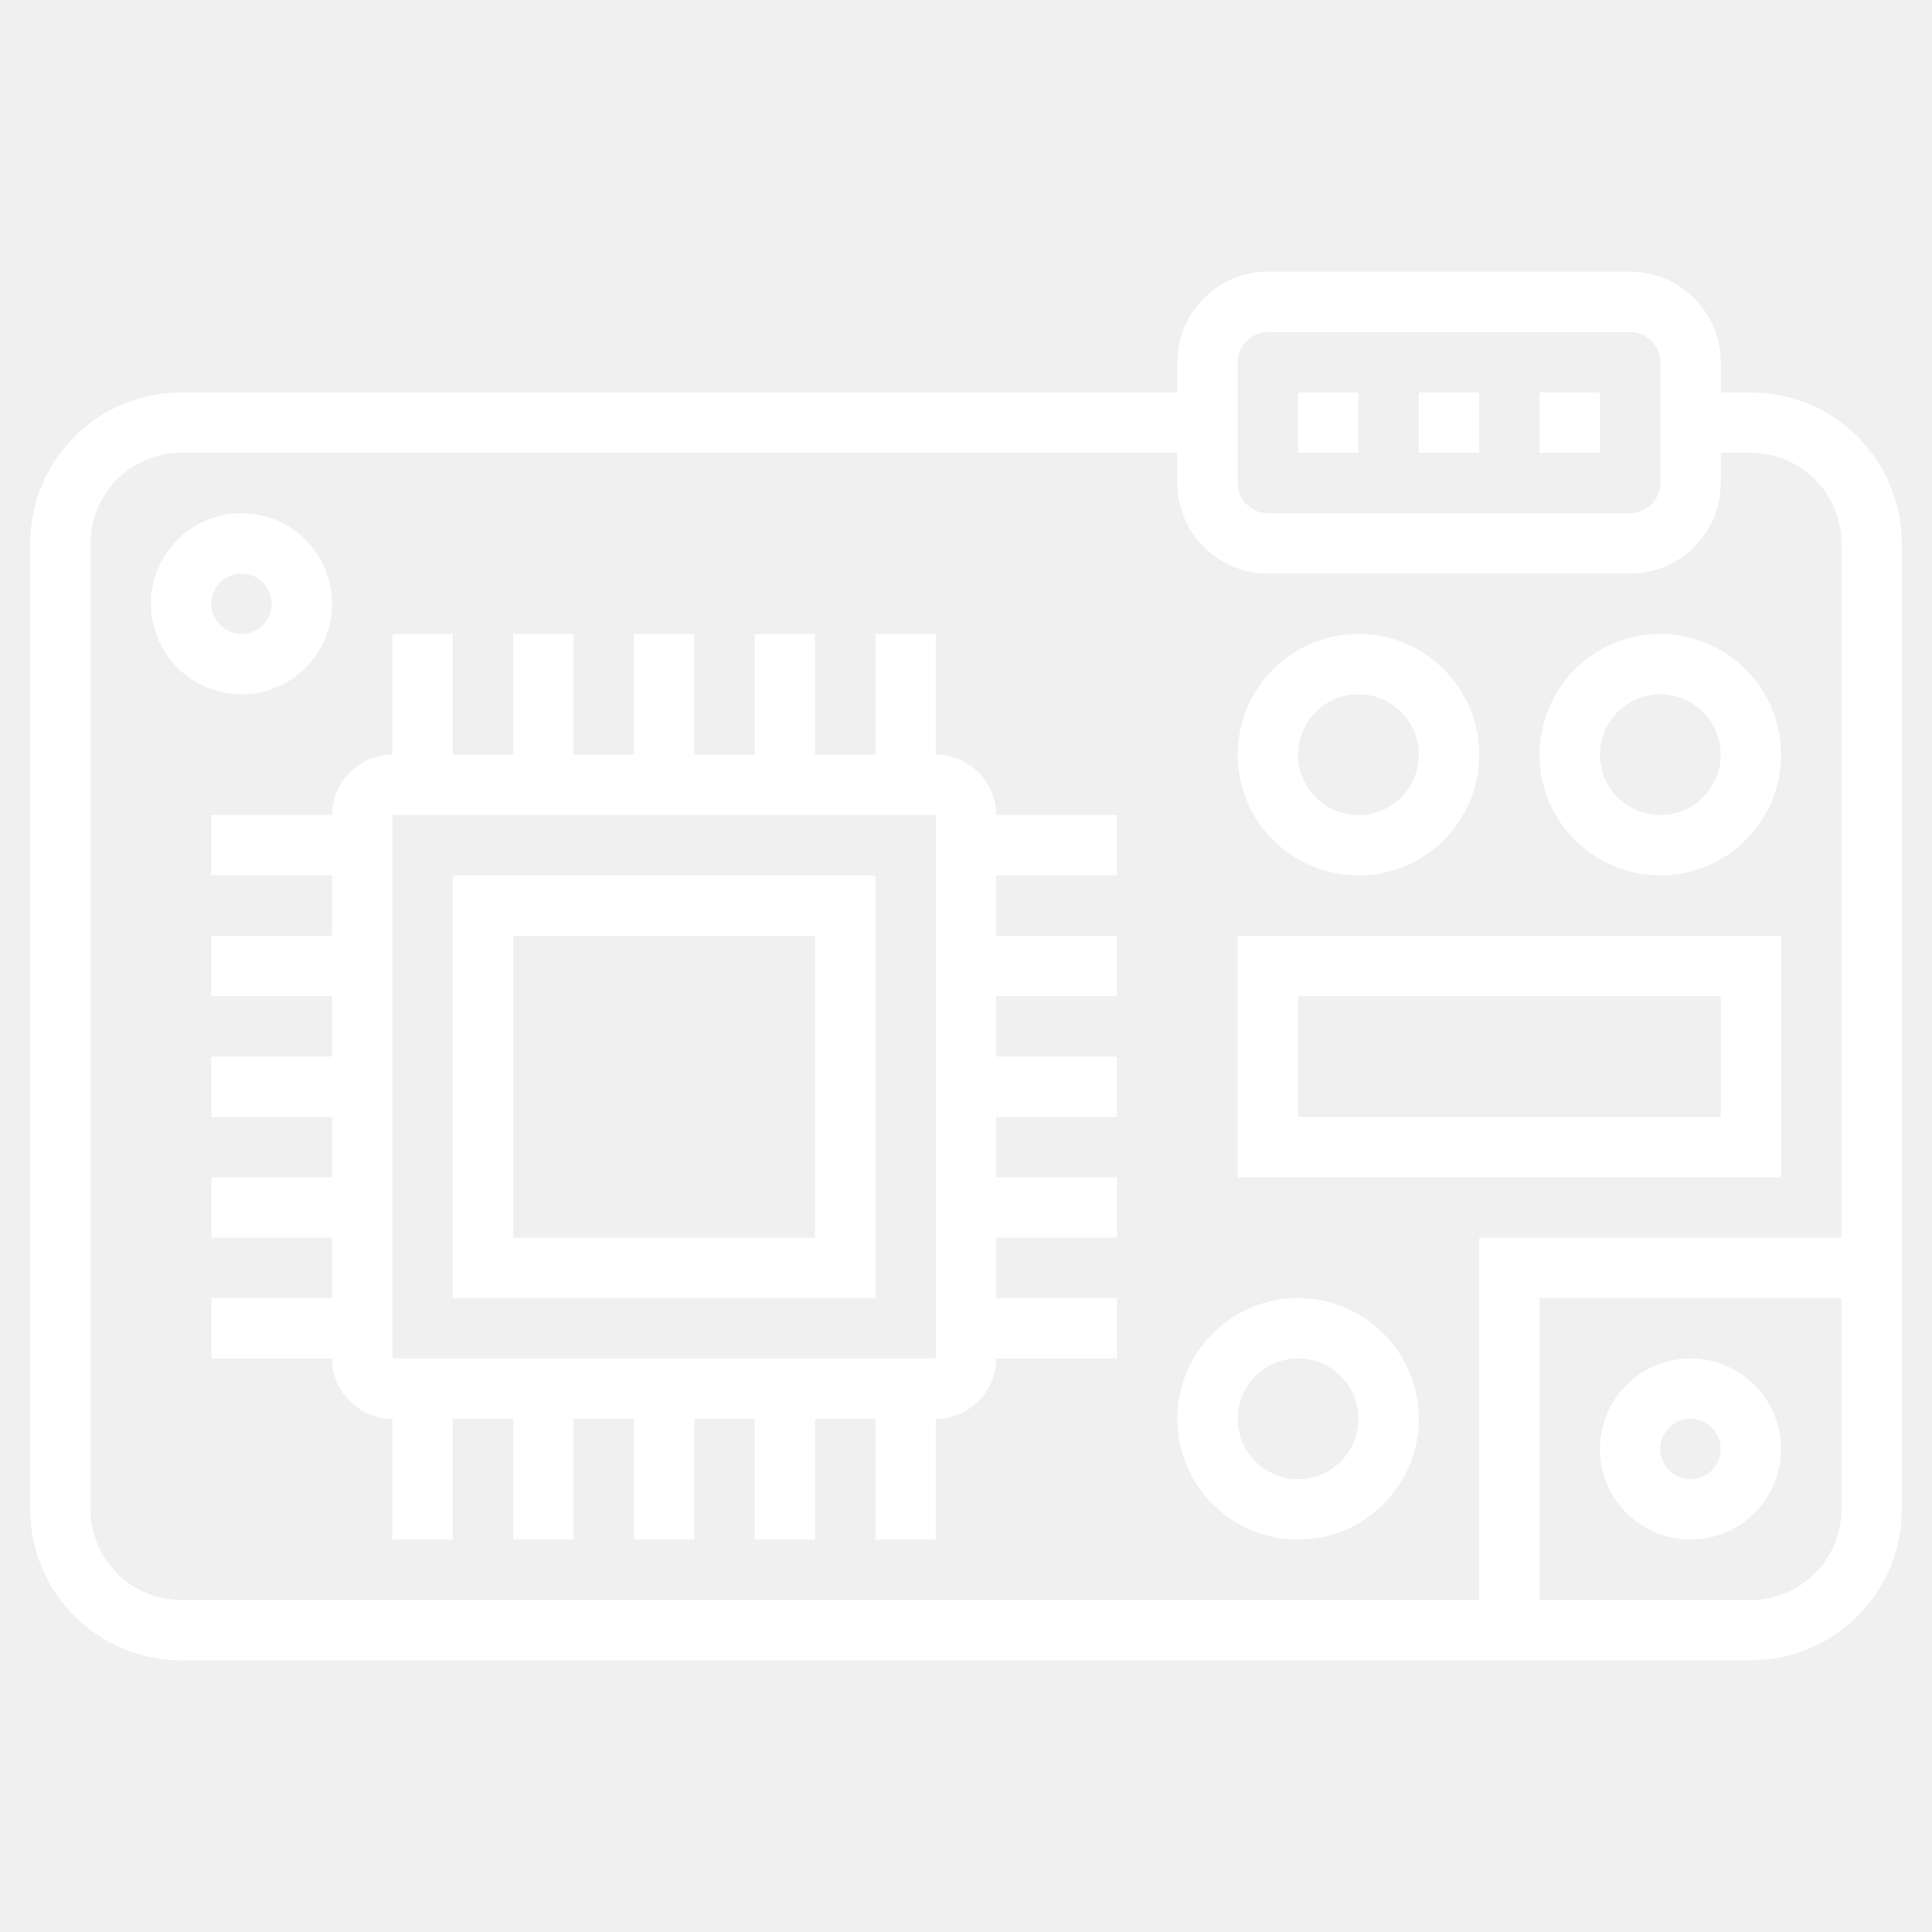
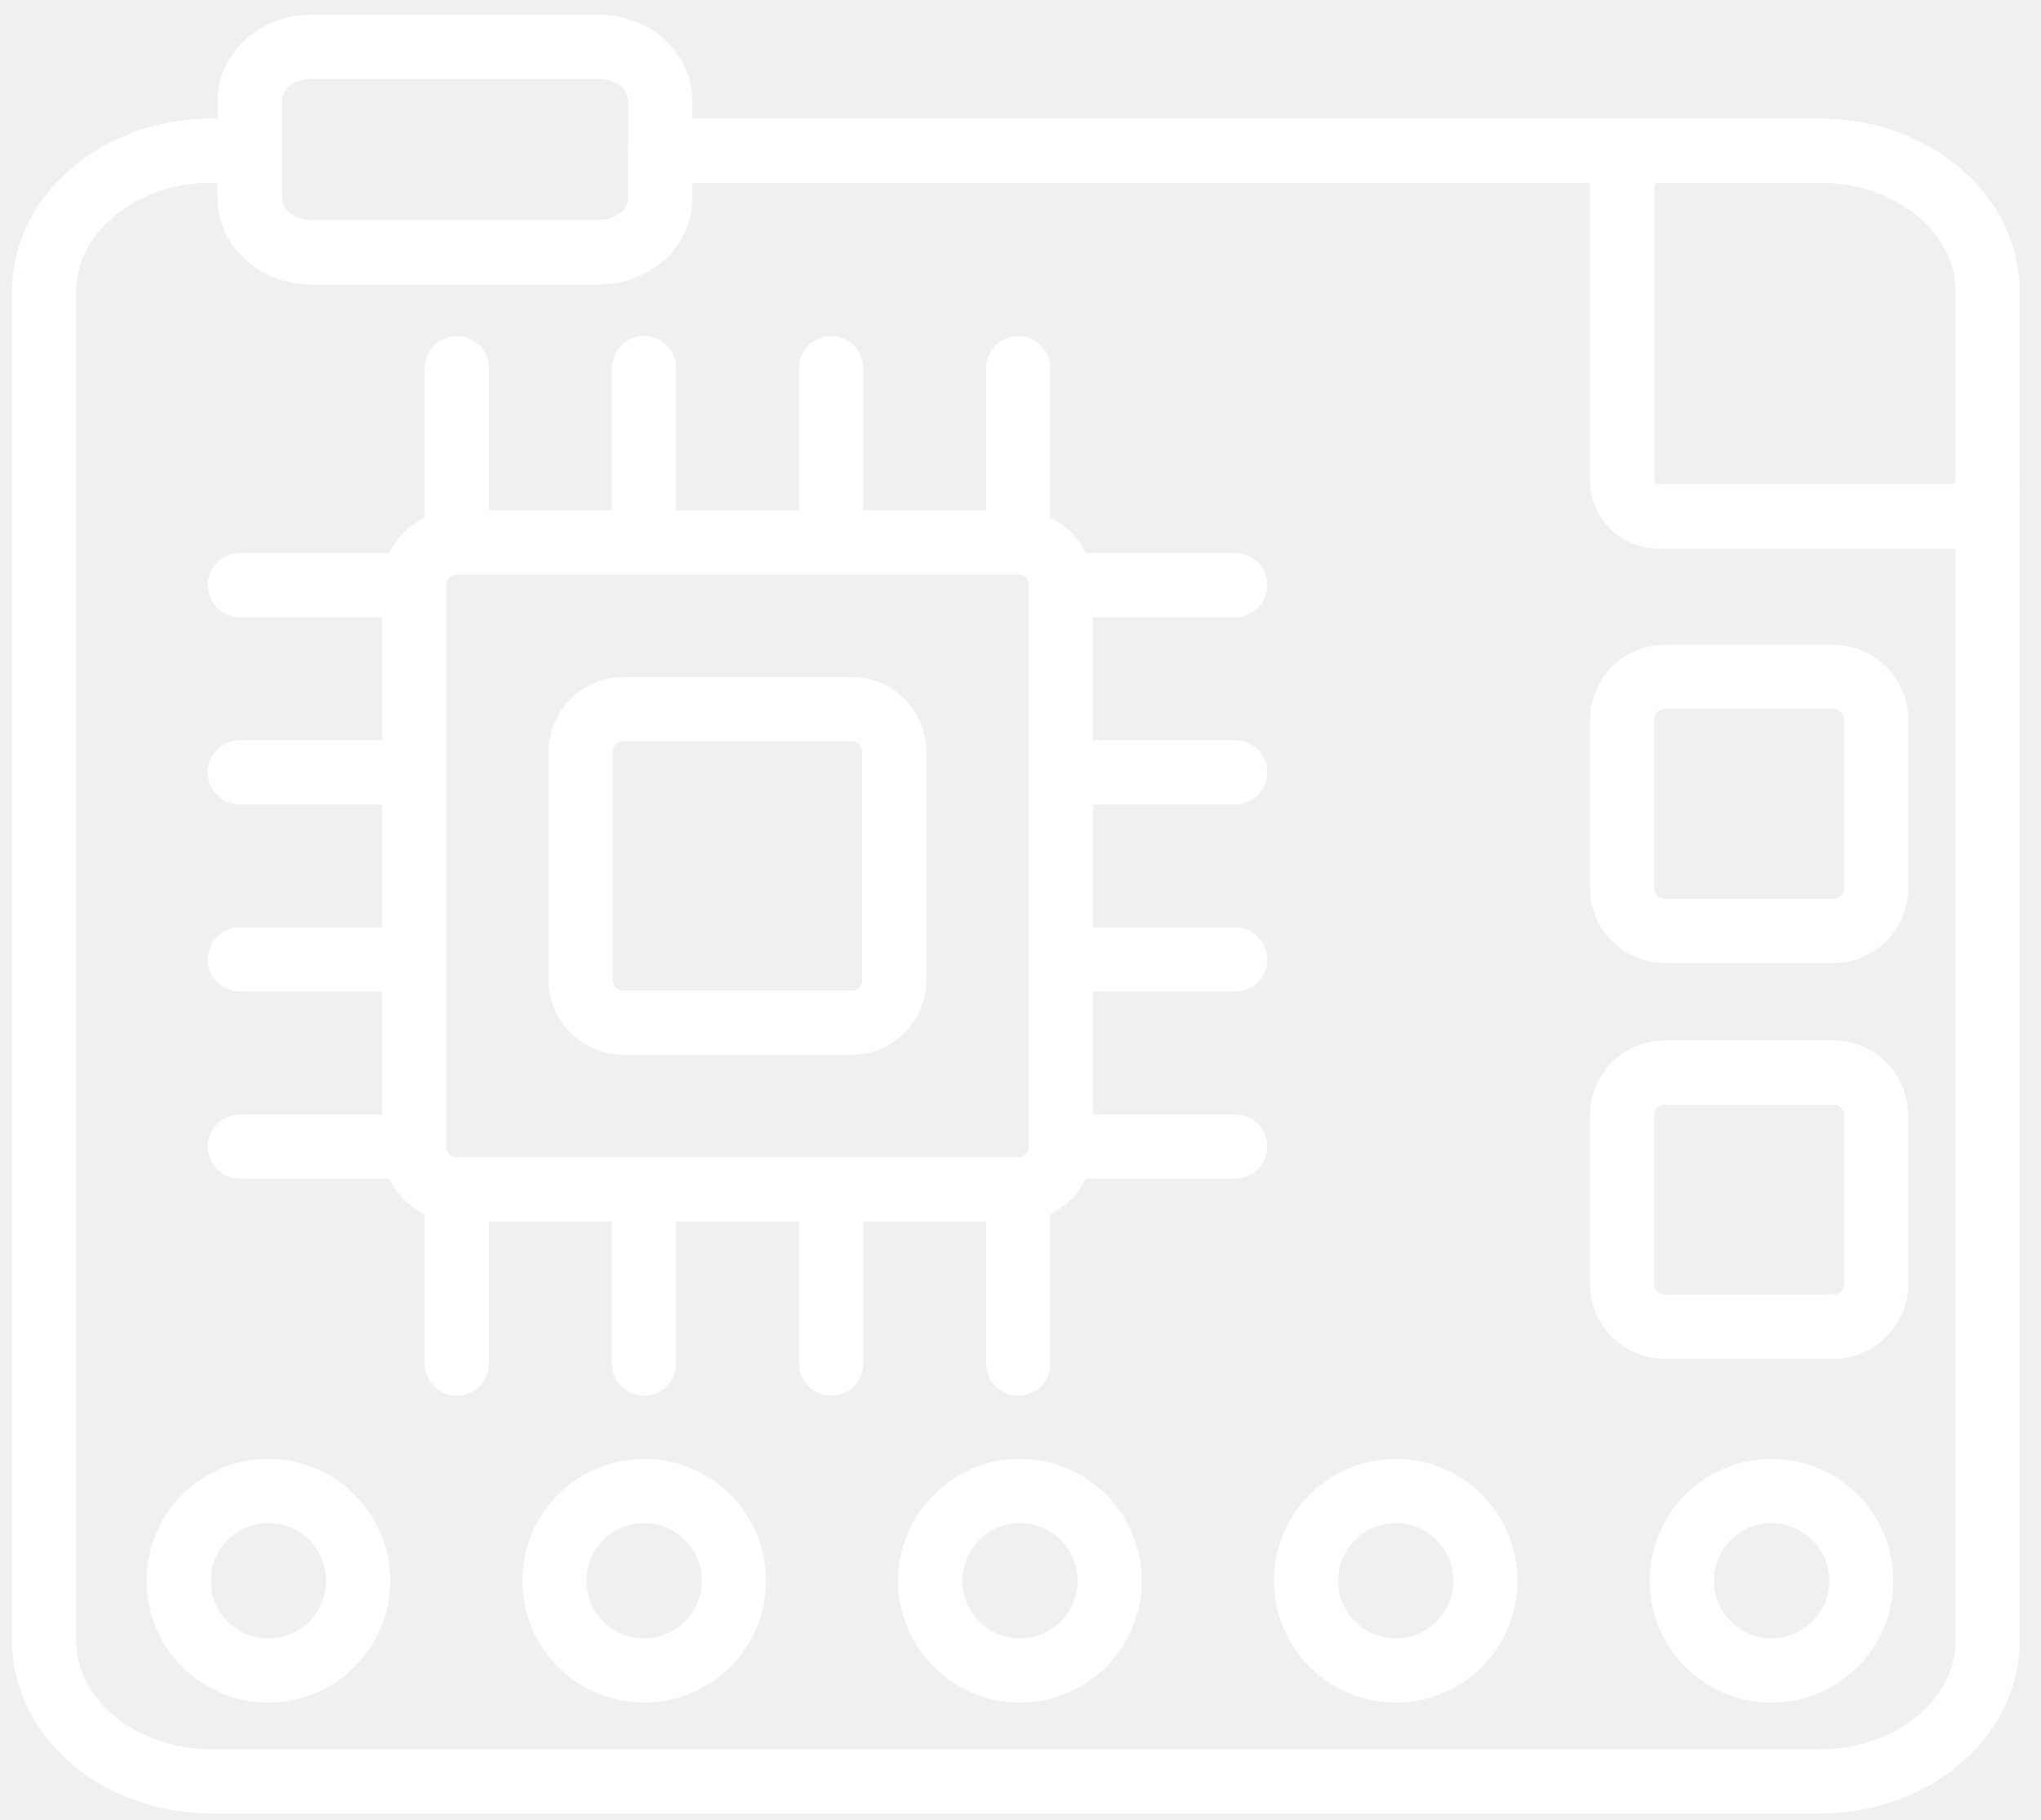
- <svg xmlns="http://www.w3.org/2000/svg" width="100%" height="100%" viewBox="0 0 512 512" version="1.1" xml:space="preserve" style="fill-rule:evenodd;clip-rule:evenodd;stroke-linejoin:round;stroke-miterlimit:2;">
+ <svg xmlns="http://www.w3.org/2000/svg" width="100%" height="100%" viewBox="0 0 636 567" version="1.1" xml:space="preserve" style="fill-rule:evenodd;clip-rule:evenodd;stroke-linecap:round;stroke-linejoin:round;stroke-miterlimit:10;">
  <g>
-     <path d="M464,104L456,104L456,96C456,82.768 445.232,72 432,72L336,72C322.768,72 312,82.768 312,96L312,104L48,104C25.944,104 8,121.944 8,144L8,400C8,422.056 25.944,440 48,440L464,440C486.056,440 504,422.056 504,400L504,144C504,121.944 486.056,104 464,104ZM328,96C328,91.584 331.592,88 336,88L432,88C436.408,88 440,91.584 440,96L440,128C440,132.416 436.408,136 432,136L336,136C331.592,136 328,132.416 328,128L328,96ZM24,400L24,144C24,130.768 34.768,120 48,120L312,120L312,128C312,141.232 322.768,152 336,152L432,152C445.232,152 456,141.232 456,128L456,120L464,120C477.232,120 488,130.768 488,144L488,328L392,328L392,424L48,424C34.768,424 24,413.232 24,400ZM464,424L408,424L408,344L488,344L488,400C488,413.232 477.232,424 464,424Z" style="fill:white;fill-rule:nonzero;" />
-     <path d="M88,160C88,146.768 77.232,136 64,136C50.768,136 40,146.768 40,160C40,173.232 50.768,184 64,184C77.232,184 88,173.232 88,160ZM56,160C56,155.584 59.592,152 64,152C68.408,152 72,155.584 72,160C72,164.416 68.408,168 64,168C59.592,168 56,164.416 56,160Z" style="fill:white;fill-rule:nonzero;" />
-     <path d="M448,360C434.768,360 424,370.768 424,384C424,397.232 434.768,408 448,408C461.232,408 472,397.232 472,384C472,370.768 461.232,360 448,360ZM448,392C443.592,392 440,388.416 440,384C440,379.584 443.592,376 448,376C452.408,376 456,379.584 456,384C456,388.416 452.408,392 448,392Z" style="fill:white;fill-rule:nonzero;" />
-     <path d="M120,344L232,344L232,232L120,232L120,344ZM136,248L216,248L216,328L136,328L136,248Z" style="fill:white;fill-rule:nonzero;" />
-     <path d="M248,200L248,168L232,168L232,200L216,200L216,168L200,168L200,200L184,200L184,168L168,168L168,200L152,200L152,168L136,168L136,200L120,200L120,168L104,168L104,200C95.176,200 88,207.176 88,216L56,216L56,232L88,232L88,248L56,248L56,264L88,264L88,280L56,280L56,296L88,296L88,312L56,312L56,328L88,328L88,344L56,344L56,360L88,360C88,368.824 95.176,376 104,376L104,408L120,408L120,376L136,376L136,408L152,408L152,376L168,376L168,408L184,408L184,376L200,376L200,408L216,408L216,376L232,376L232,408L248,408L248,376C256.824,376 264,368.824 264,360L296,360L296,344L264,344L264,328L296,328L296,312L264,312L264,296L296,296L296,280L264,280L264,264L296,264L296,248L264,248L264,232L296,232L296,216L264,216C264,207.176 256.824,200 248,200ZM104,360L104,216L248,216L248.008,360L104,360Z" style="fill:white;fill-rule:nonzero;" />
-     <path d="M360,232C377.648,232 392,217.648 392,200C392,182.352 377.648,168 360,168C342.352,168 328,182.352 328,200C328,217.648 342.352,232 360,232ZM360,184C368.824,184 376,191.176 376,200C376,208.824 368.824,216 360,216C351.176,216 344,208.824 344,200C344,191.176 351.176,184 360,184Z" style="fill:white;fill-rule:nonzero;" />
-     <path d="M440,232C457.648,232 472,217.648 472,200C472,182.352 457.648,168 440,168C422.352,168 408,182.352 408,200C408,217.648 422.352,232 440,232ZM440,184C448.824,184 456,191.176 456,200C456,208.824 448.824,216 440,216C431.176,216 424,208.824 424,200C424,191.176 431.176,184 440,184Z" style="fill:white;fill-rule:nonzero;" />
-     <path d="M472,248L328,248L328,312L472,312L472,248ZM456,296L344,296L344,264L456,264L456,296Z" style="fill:white;fill-rule:nonzero;" />
-     <path d="M344,344C326.352,344 312,358.352 312,376C312,393.648 326.352,408 344,408C361.648,408 376,393.648 376,376C376,358.352 361.648,344 344,344ZM344,392C335.176,392 328,384.824 328,376C328,367.176 335.176,360 344,360C352.824,360 360,367.176 360,376C360,384.824 352.824,392 344,392Z" style="fill:white;fill-rule:nonzero;" />
-     <rect x="376" y="104" width="16" height="16" style="fill:white;fill-rule:nonzero;" />
-     <rect x="408" y="104" width="16" height="16" style="fill:white;fill-rule:nonzero;" />
-     <rect x="344" y="104" width="16" height="16" style="fill:white;fill-rule:nonzero;" />
+     <g>
+       <g id="Mircocontroller">
+         <g>
+           <g>
+             <path d="M205.705,31.274L205.705,61.921C205.705,71.148 197.048,78.626 186.36,78.626L97.171,78.626C86.484,78.626 77.823,71.148 77.823,61.921L77.823,31.274C77.823,22.047 86.484,14.569 97.171,14.569L186.36,14.569C197.048,14.569 205.705,22.047 205.705,31.274Z" style="fill:none;fill-rule:nonzero;stroke:white;stroke-width:20px;" />
+             <path d="M619.373,149.639L619.373,511.161C619.373,535.39 595.971,555.026 567.097,555.026L66.022,555.026C37.147,555.026 13.744,535.389 13.744,511.161L13.744,90.785C13.744,66.557 37.147,46.921 66.022,46.921L77.823,46.921L77.823,61.921C77.823,71.148 86.484,78.626 97.171,78.626L186.36,78.626C197.048,78.626 205.705,71.148 205.705,61.921L205.705,46.921L516.668,46.921C510.471,46.921 505.444,51.947 505.444,58.143L505.444,149.639C505.444,155.834 510.47,160.849 516.668,160.849L608.163,160.849C614.359,160.85 619.373,155.834 619.373,149.639Z" style="fill:none;fill-rule:nonzero;stroke:white;stroke-width:20px;" />
+             <circle cx="552.023" cy="492.514" r="27.96" style="fill:none;stroke:white;stroke-width:20px;" />
+             <circle cx="83.64" cy="492.514" r="27.959" style="fill:none;stroke:white;stroke-width:20px;" />
+             <circle cx="200.735" cy="492.514" r="27.959" style="fill:none;stroke:white;stroke-width:20px;" />
+             <circle cx="317.833" cy="492.514" r="27.96" style="fill:none;stroke:white;stroke-width:20px;" />
+             <circle cx="434.927" cy="492.514" r="27.959" style="fill:none;stroke:white;stroke-width:20px;" />
+           </g>
+           <path d="M584.639,399.99C584.639,407.377 578.651,413.363 571.264,413.363L518.818,413.363C511.434,413.363 505.445,407.377 505.445,399.99L505.445,347.543C505.445,340.158 511.434,334.17 518.818,334.17L571.264,334.17C578.651,334.17 584.639,340.158 584.639,347.543L584.639,399.99Z" style="fill:none;fill-rule:nonzero;stroke:white;stroke-width:20px;" />
+           <path d="M584.639,276.693C584.639,284.08 578.651,290.066 571.264,290.066L518.818,290.066C511.434,290.066 505.445,284.08 505.445,276.693L505.445,224.247C505.445,216.862 511.434,210.874 518.818,210.874L571.264,210.874C578.651,210.874 584.639,216.862 584.639,224.247L584.639,276.693Z" style="fill:none;fill-rule:nonzero;stroke:white;stroke-width:20px;" />
+           <path d="M619.373,90.785L619.373,149.639C619.373,155.834 614.359,160.849 608.163,160.849L516.668,160.849C510.471,160.849 505.444,155.834 505.444,149.639L505.444,58.144C505.444,51.948 510.47,46.922 516.668,46.922L567.097,46.922C595.971,46.921 619.373,66.557 619.373,90.785Z" style="fill:none;fill-rule:nonzero;stroke:white;stroke-width:20px;" />
+           <g>
+             <g>
+               <g>
+                 <path d="M330.608,357.229C330.608,364.588 324.641,370.556 317.279,370.556L142.364,370.556C135.005,370.556 129.038,364.588 129.038,357.229L129.038,182.314C129.038,174.954 135.005,168.988 142.364,168.988L317.279,168.988C324.641,168.988 330.608,174.954 330.608,182.314L330.608,357.229Z" style="fill:none;fill-rule:nonzero;stroke:white;stroke-width:20px;" />
+                 <g>
+                   <path d="M200.671,168.206L200.671,114.688" style="fill:none;fill-rule:nonzero;stroke:white;stroke-width:20px;" />
+                   <path d="M258.977,168.206L258.977,114.688" style="fill:none;fill-rule:nonzero;stroke:white;stroke-width:20px;" />
+                   <path d="M317.279,168.206L317.279,114.688" style="fill:none;fill-rule:nonzero;stroke:white;stroke-width:20px;" />
+                   <path d="M142.364,168.206L142.364,114.688" style="fill:none;fill-rule:nonzero;stroke:white;stroke-width:20px;" />
+                 </g>
+                 <g>
+                   <path d="M200.671,424.854L200.671,371.336" style="fill:none;fill-rule:nonzero;stroke:white;stroke-width:20px;" />
+                   <path d="M258.977,424.854L258.977,371.336" style="fill:none;fill-rule:nonzero;stroke:white;stroke-width:20px;" />
+                   <path d="M317.279,424.854L317.279,371.336" style="fill:none;fill-rule:nonzero;stroke:white;stroke-width:20px;" />
+                   <path d="M142.364,424.854L142.364,371.336" style="fill:none;fill-rule:nonzero;stroke:white;stroke-width:20px;" />
+                 </g>
+               </g>
+               <g>
+                 <path d="M128.258,298.924L74.739,298.924" style="fill:none;fill-rule:nonzero;stroke:white;stroke-width:20px;" />
+                 <path d="M128.258,240.62L74.739,240.62" style="fill:none;fill-rule:nonzero;stroke:white;stroke-width:20px;" />
+                 <path d="M128.258,182.314L74.739,182.314" style="fill:none;fill-rule:nonzero;stroke:white;stroke-width:20px;" />
+                 <path d="M128.258,357.229L74.739,357.229" style="fill:none;fill-rule:nonzero;stroke:white;stroke-width:20px;" />
+               </g>
+               <g>
+                 <path d="M384.906,298.924L331.389,298.924" style="fill:none;fill-rule:nonzero;stroke:white;stroke-width:20px;" />
+                 <path d="M384.906,240.62L331.389,240.62" style="fill:none;fill-rule:nonzero;stroke:white;stroke-width:20px;" />
+                 <path d="M384.906,182.314L331.389,182.314" style="fill:none;fill-rule:nonzero;stroke:white;stroke-width:20px;" />
+                 <path d="M384.906,357.229L331.389,357.229" style="fill:none;fill-rule:nonzero;stroke:white;stroke-width:20px;" />
+               </g>
+             </g>
+             <path d="M278.688,305.309C278.688,312.669 272.721,318.635 265.361,318.635L194.284,318.635C186.926,318.635 180.956,312.669 180.956,305.309L180.956,234.233C180.956,226.873 186.926,220.906 194.284,220.906L265.361,220.906C272.721,220.906 278.688,226.872 278.688,234.233L278.688,305.309Z" style="fill:none;fill-rule:nonzero;stroke:white;stroke-width:20px;" />
+           </g>
+         </g>
+       </g>
+     </g>
  </g>
</svg>
